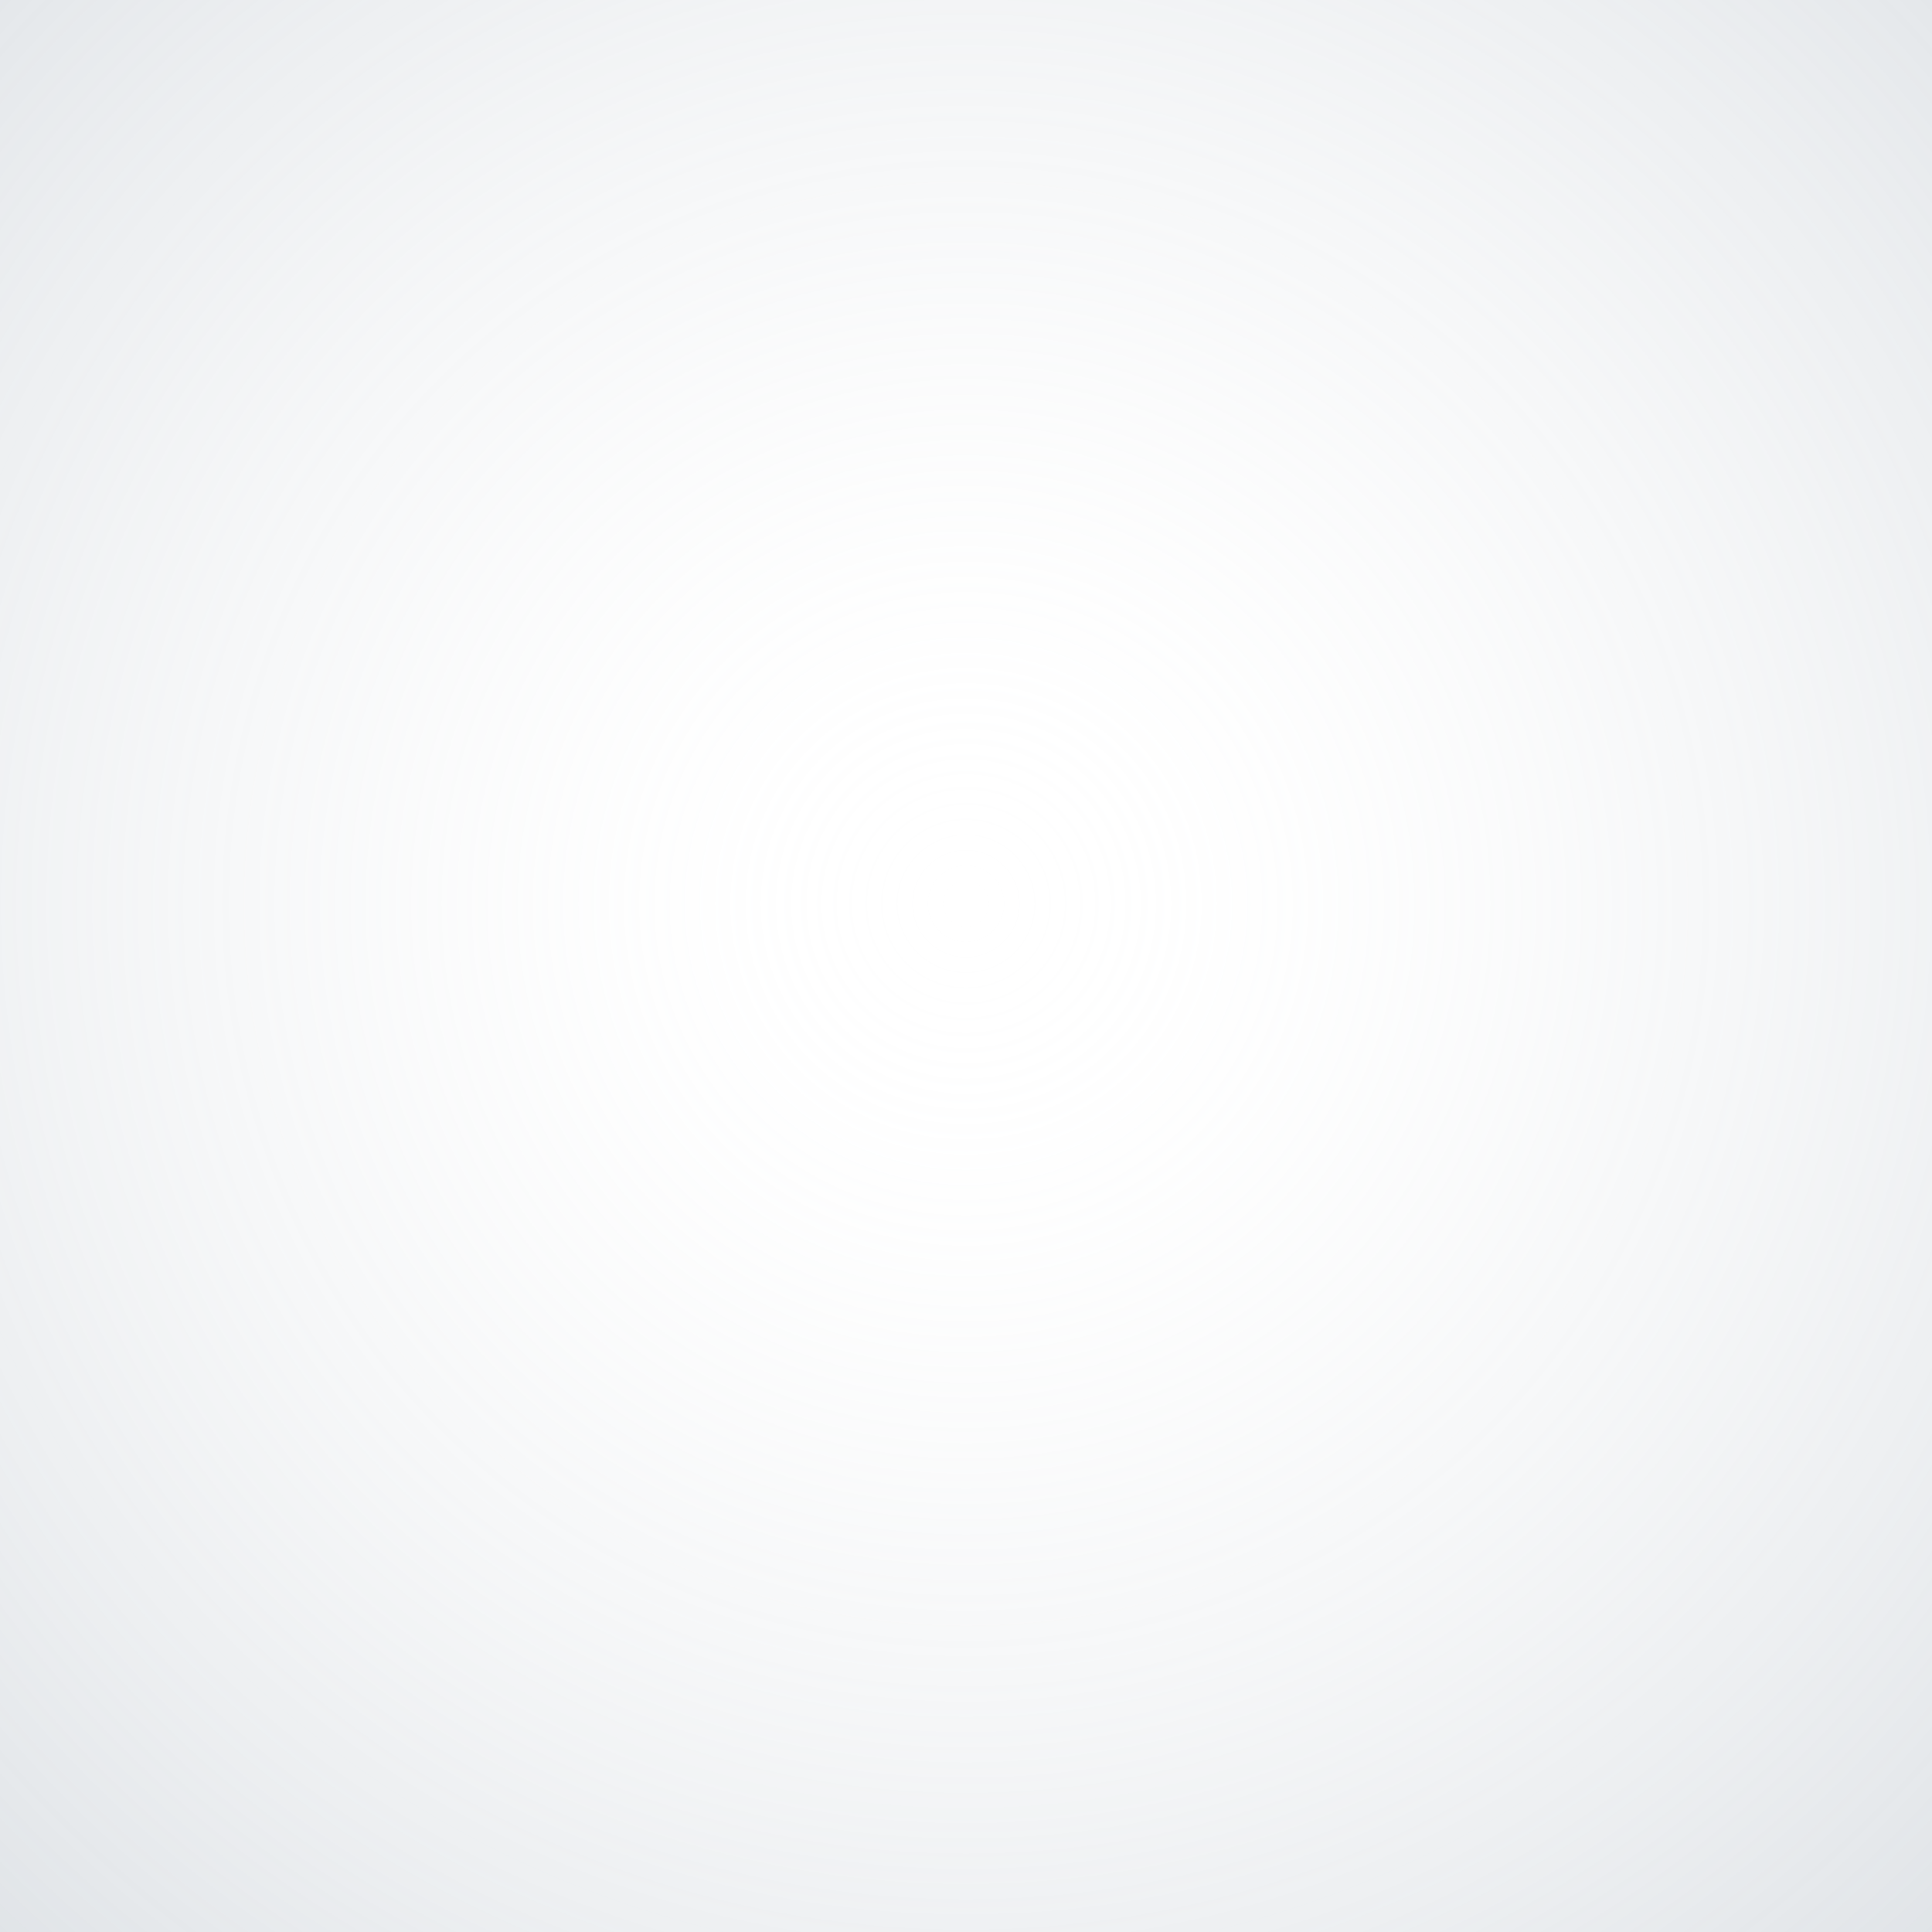
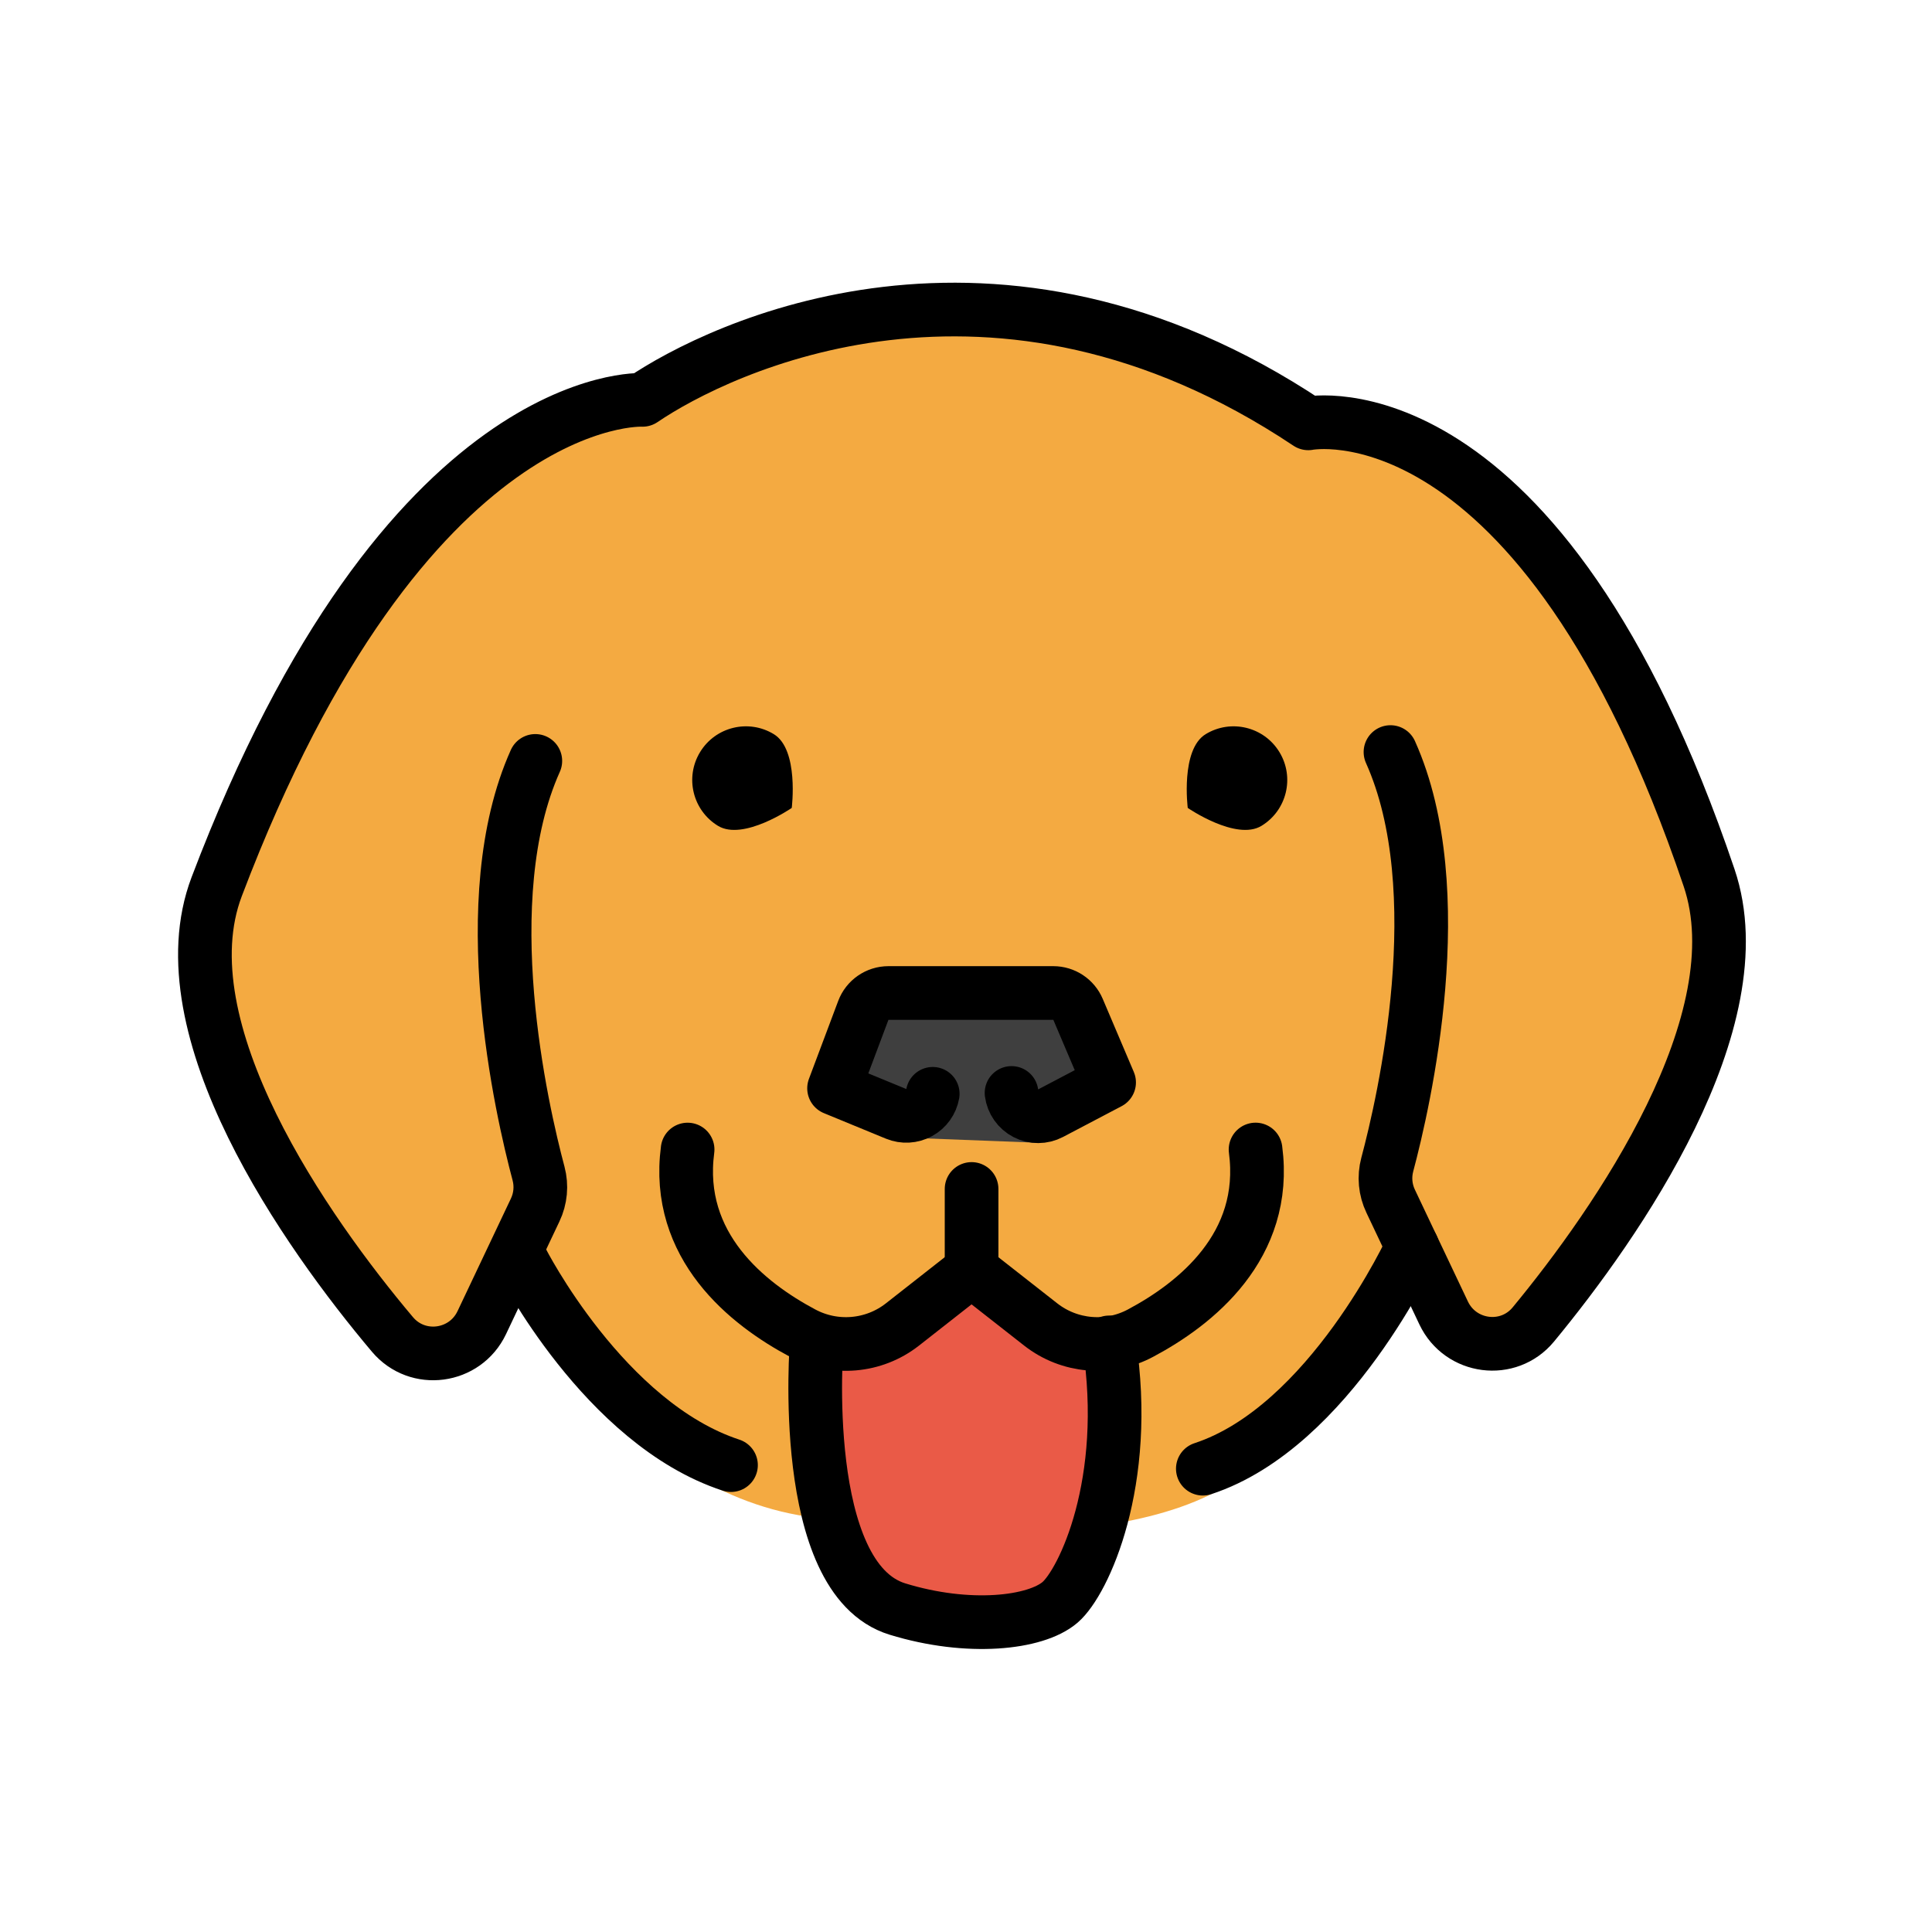
- <svg xmlns="http://www.w3.org/2000/svg" height="512" viewBox="0 0 512 512" width="512">
-   <radialGradient id="a" cx="50%" cy="46.801%" r="95.497%">
-     <stop offset="0" stop-color="#fff" stop-opacity="0" />
-     <stop offset="1" stop-color="#919eab" stop-opacity=".48" />
-   </radialGradient>
-   <path d="m88 86h512v512h-512z" fill="url(#a)" fill-rule="evenodd" transform="translate(-88 -86)" />
+ <svg xmlns="http://www.w3.org/2000/svg" width="1em" height="1em" preserveAspectRatio="xMidYMid meet" viewBox="0 0 72 72">
+   <path fill="#F4AA41" d="m23.5 14.585l-4.5 1.75l-7.25 8.5l-4.5 10.75l2 5.25c1.255 3.792 3.523 7.184 7.25 10l2.5-3.333s3.822 7.71 10.738 8.96c0 0 10.262 1.936 15.595-.877c3.42-1.803 4.417-4.416 4.417-4.416l3.417-3.417l1.583 2.333l2.083-.083l5.417-7.25L64 37.336l-.167-4.5l-2.333-5.5l-4.833-7.417S54 15.002 48.5 16.002c0 0-6.5-4.833-11.833-4.083s-4.584-1.25-13.167 2.666z" />
+   <path fill="#EA5A47" d="m36 47.252l-3.083 2.417h-2.5l-.084 3.833l.75 3.5l1.084 1.917l2.833 1.5l4.583-.583l1.584-1.75l1-4.25l-.25-4l-2 .25z" />
+   <path fill="#3F3F3F" d="m32.5 36.919l-1.583 3.75l2.166 1.25l1.25.5l4.334.167l2.916-2.25l-1.75-3.25z" />
+   <path d="M29.506 30.109s-1.805 1.242-2.748.668a2 2 0 0 1 2.08-3.417c.943.575.668 2.749.668 2.749z" />
+   <path fill="none" stroke="#000" stroke-linecap="round" stroke-linejoin="round" stroke-miterlimit="10" stroke-width="2" d="M33.109 37.006h6.146a1 1 0 0 1 .92.609l1.158 2.724l-2.18 1.146a1 1 0 0 1-1.456-.754m-2.937.032a1 1 0 0 1-1.364.747l-2.313-.952l1.09-2.903a1 1 0 0 1 .936-.649m-2.673 13.021s-.718 8.793 3.008 9.937c2.645.813 5.15.533 6.062-.25c.875-.75 2.632-4.474 1.827-9.687" />
+   <path d="M44.264 30.109s1.805 1.242 2.748.668a2 2 0 0 0-2.08-3.417c-.944.575-.668 2.749-.668 2.749z" />
+   <path fill="none" stroke="#000" stroke-linecap="round" stroke-linejoin="round" stroke-miterlimit="10" stroke-width="2" d="M25.625 42.84c-.475 3.602 2.234 5.75 4.284 6.84a3.415 3.415 0 0 0 3.718-.317l2.58-2.024l2.582 2.024a3.416 3.416 0 0 0 3.717.318c2.05-1.091 4.76-3.24 4.285-6.842" />
+   <path fill="none" stroke="#000" stroke-linecap="round" stroke-linejoin="round" stroke-miterlimit="10" stroke-width="2" d="M19.95 28.357c-2.316 5.16-.507 13.025.12 15.376a1.98 1.98 0 0 1-.127 1.363l-1.988 4.194c-.623 1.315-2.393 1.553-3.33.44c-3.193-3.786-8.559-11.39-6.55-16.685c7.063-18.61 15.869-18.143 15.869-18.143c2.845-1.934 13.104-6.938 24.812.875c0 0 8.632-1.718 14.938 16.937c1.803 5.337-3.43 12.867-6.551 16.645c-.931 1.127-2.716.893-3.342-.428l-1.975-4.165a1.978 1.978 0 0 1-.127-1.363c.628-2.351 2.436-10.216.12-15.376" />
+   <path fill="none" stroke="#000" stroke-linecap="round" stroke-linejoin="round" stroke-miterlimit="10" stroke-width="2" d="M52.63 46.463s-3.077 6.721-7.804 8.271m-25.389-7.765s3.078 6.082 7.805 7.632m8.966-7.262v-3.03" />
</svg>
